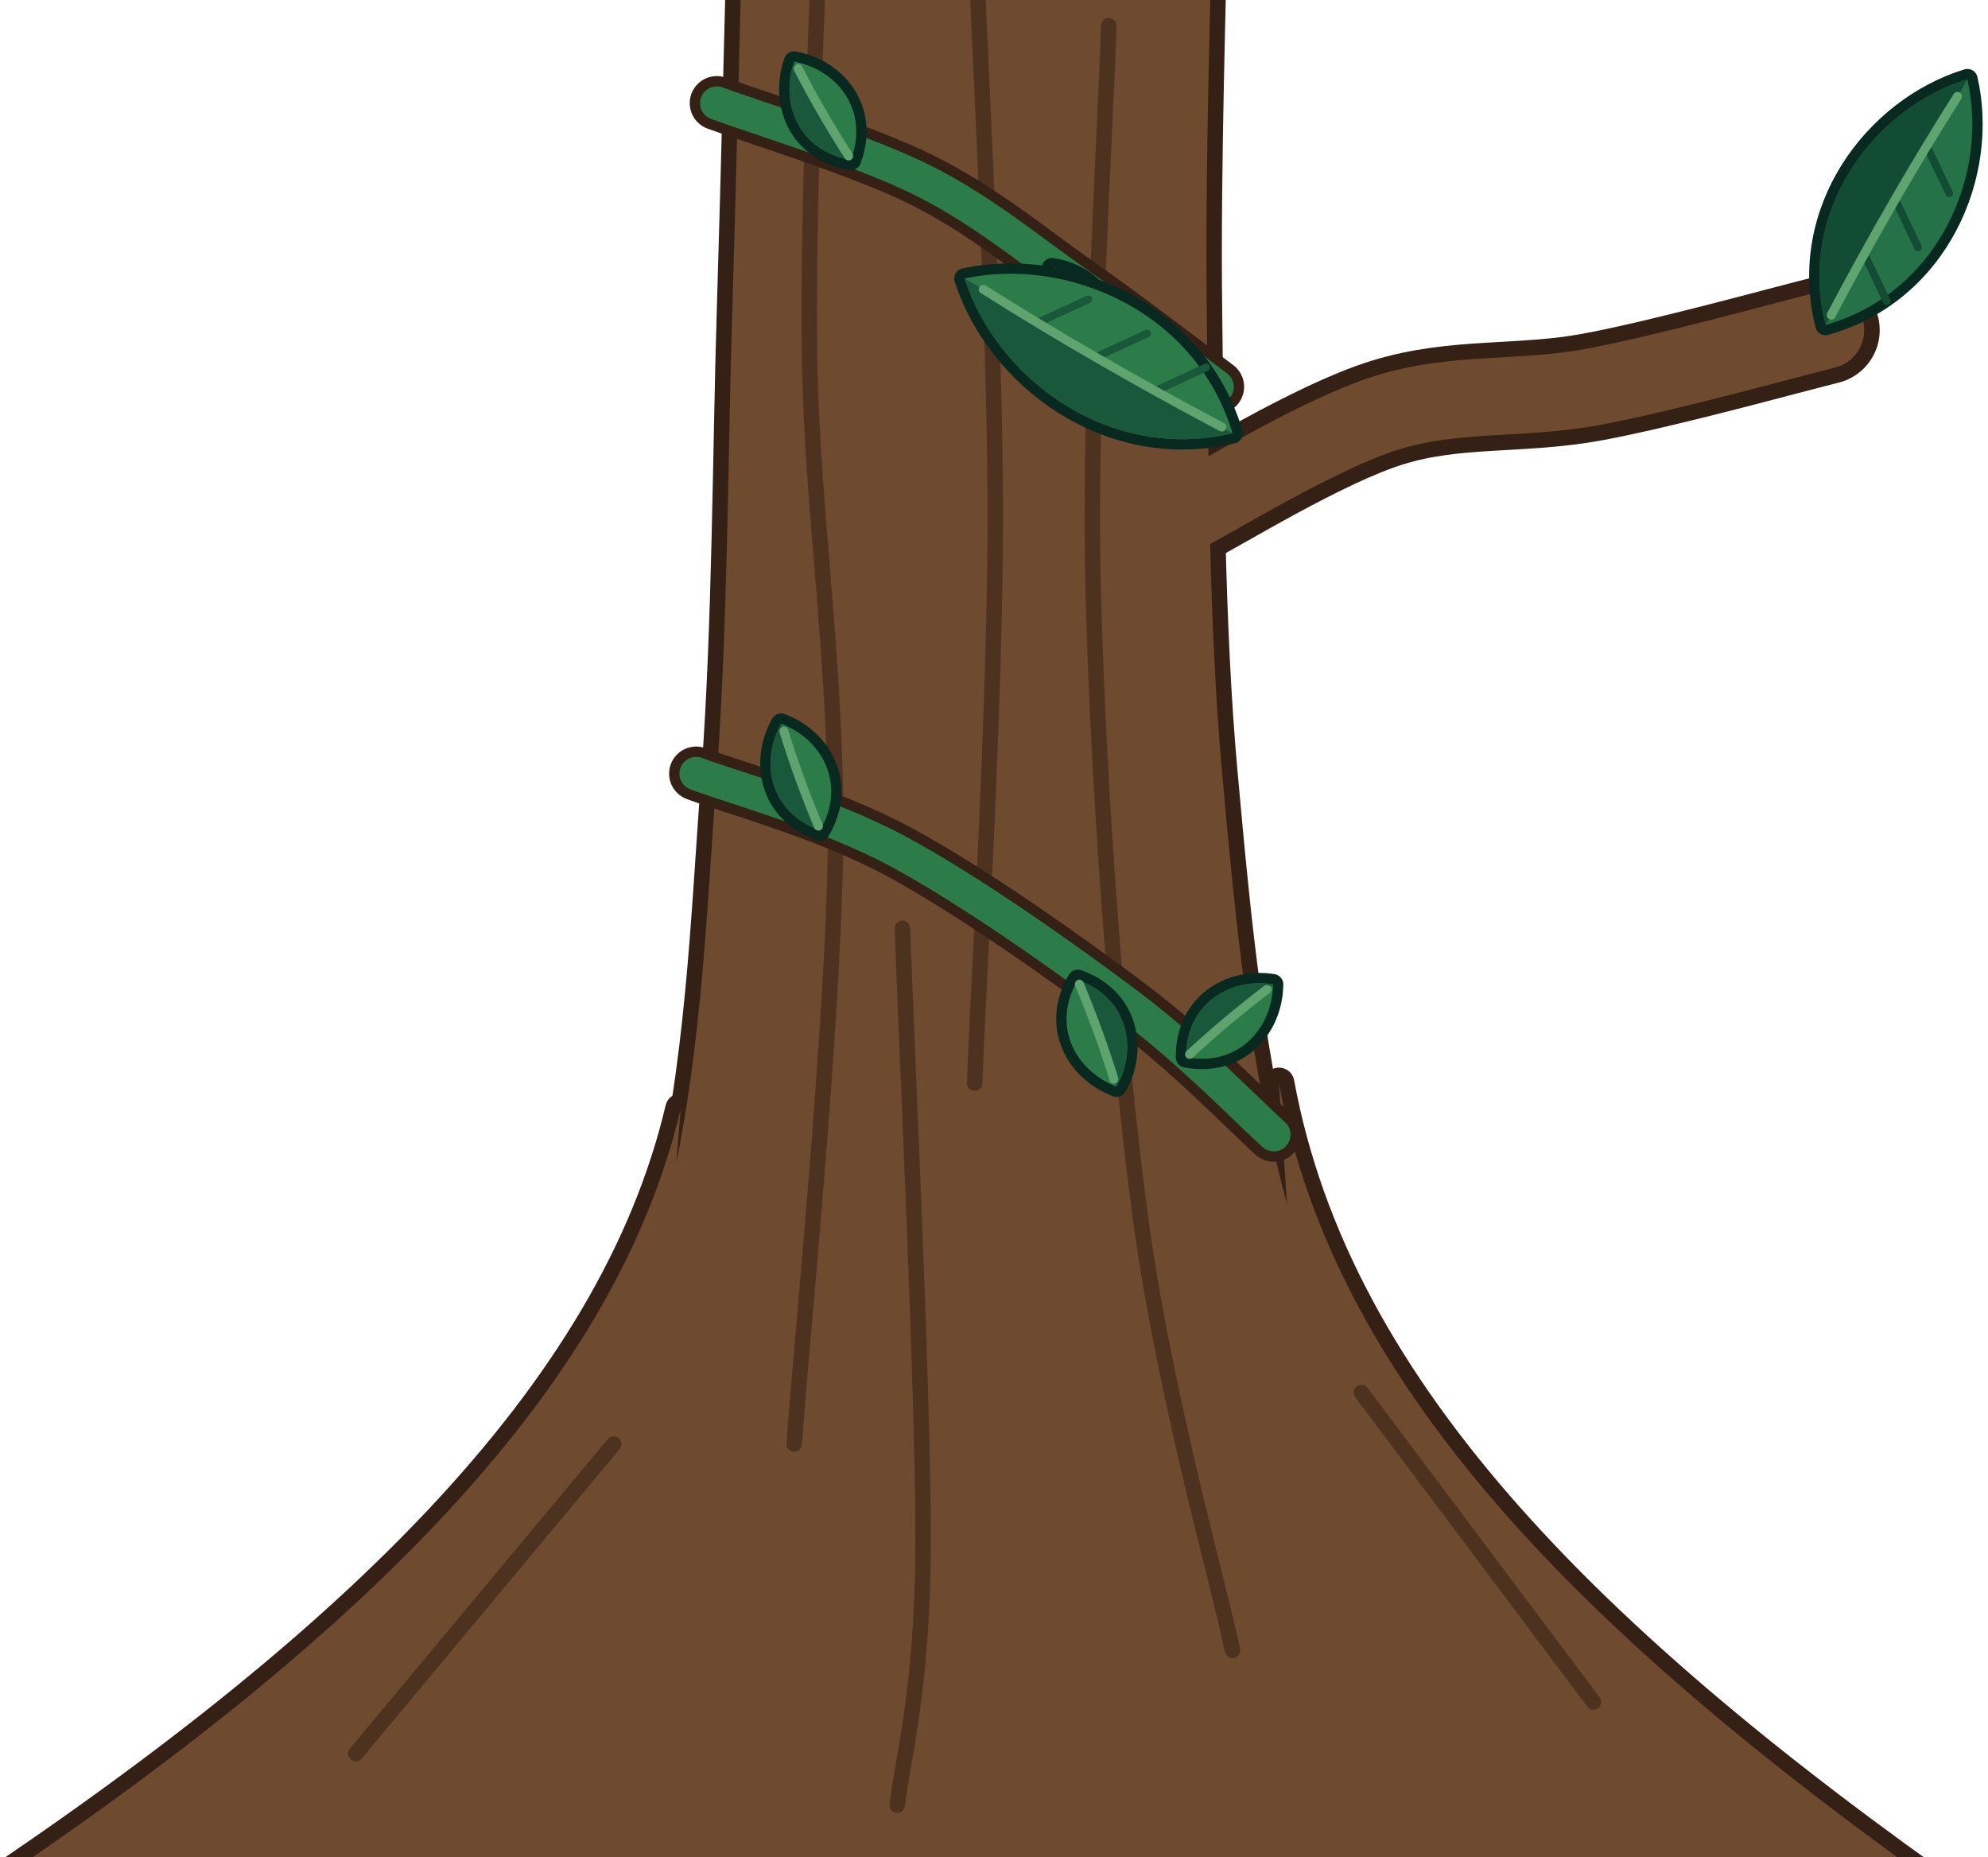
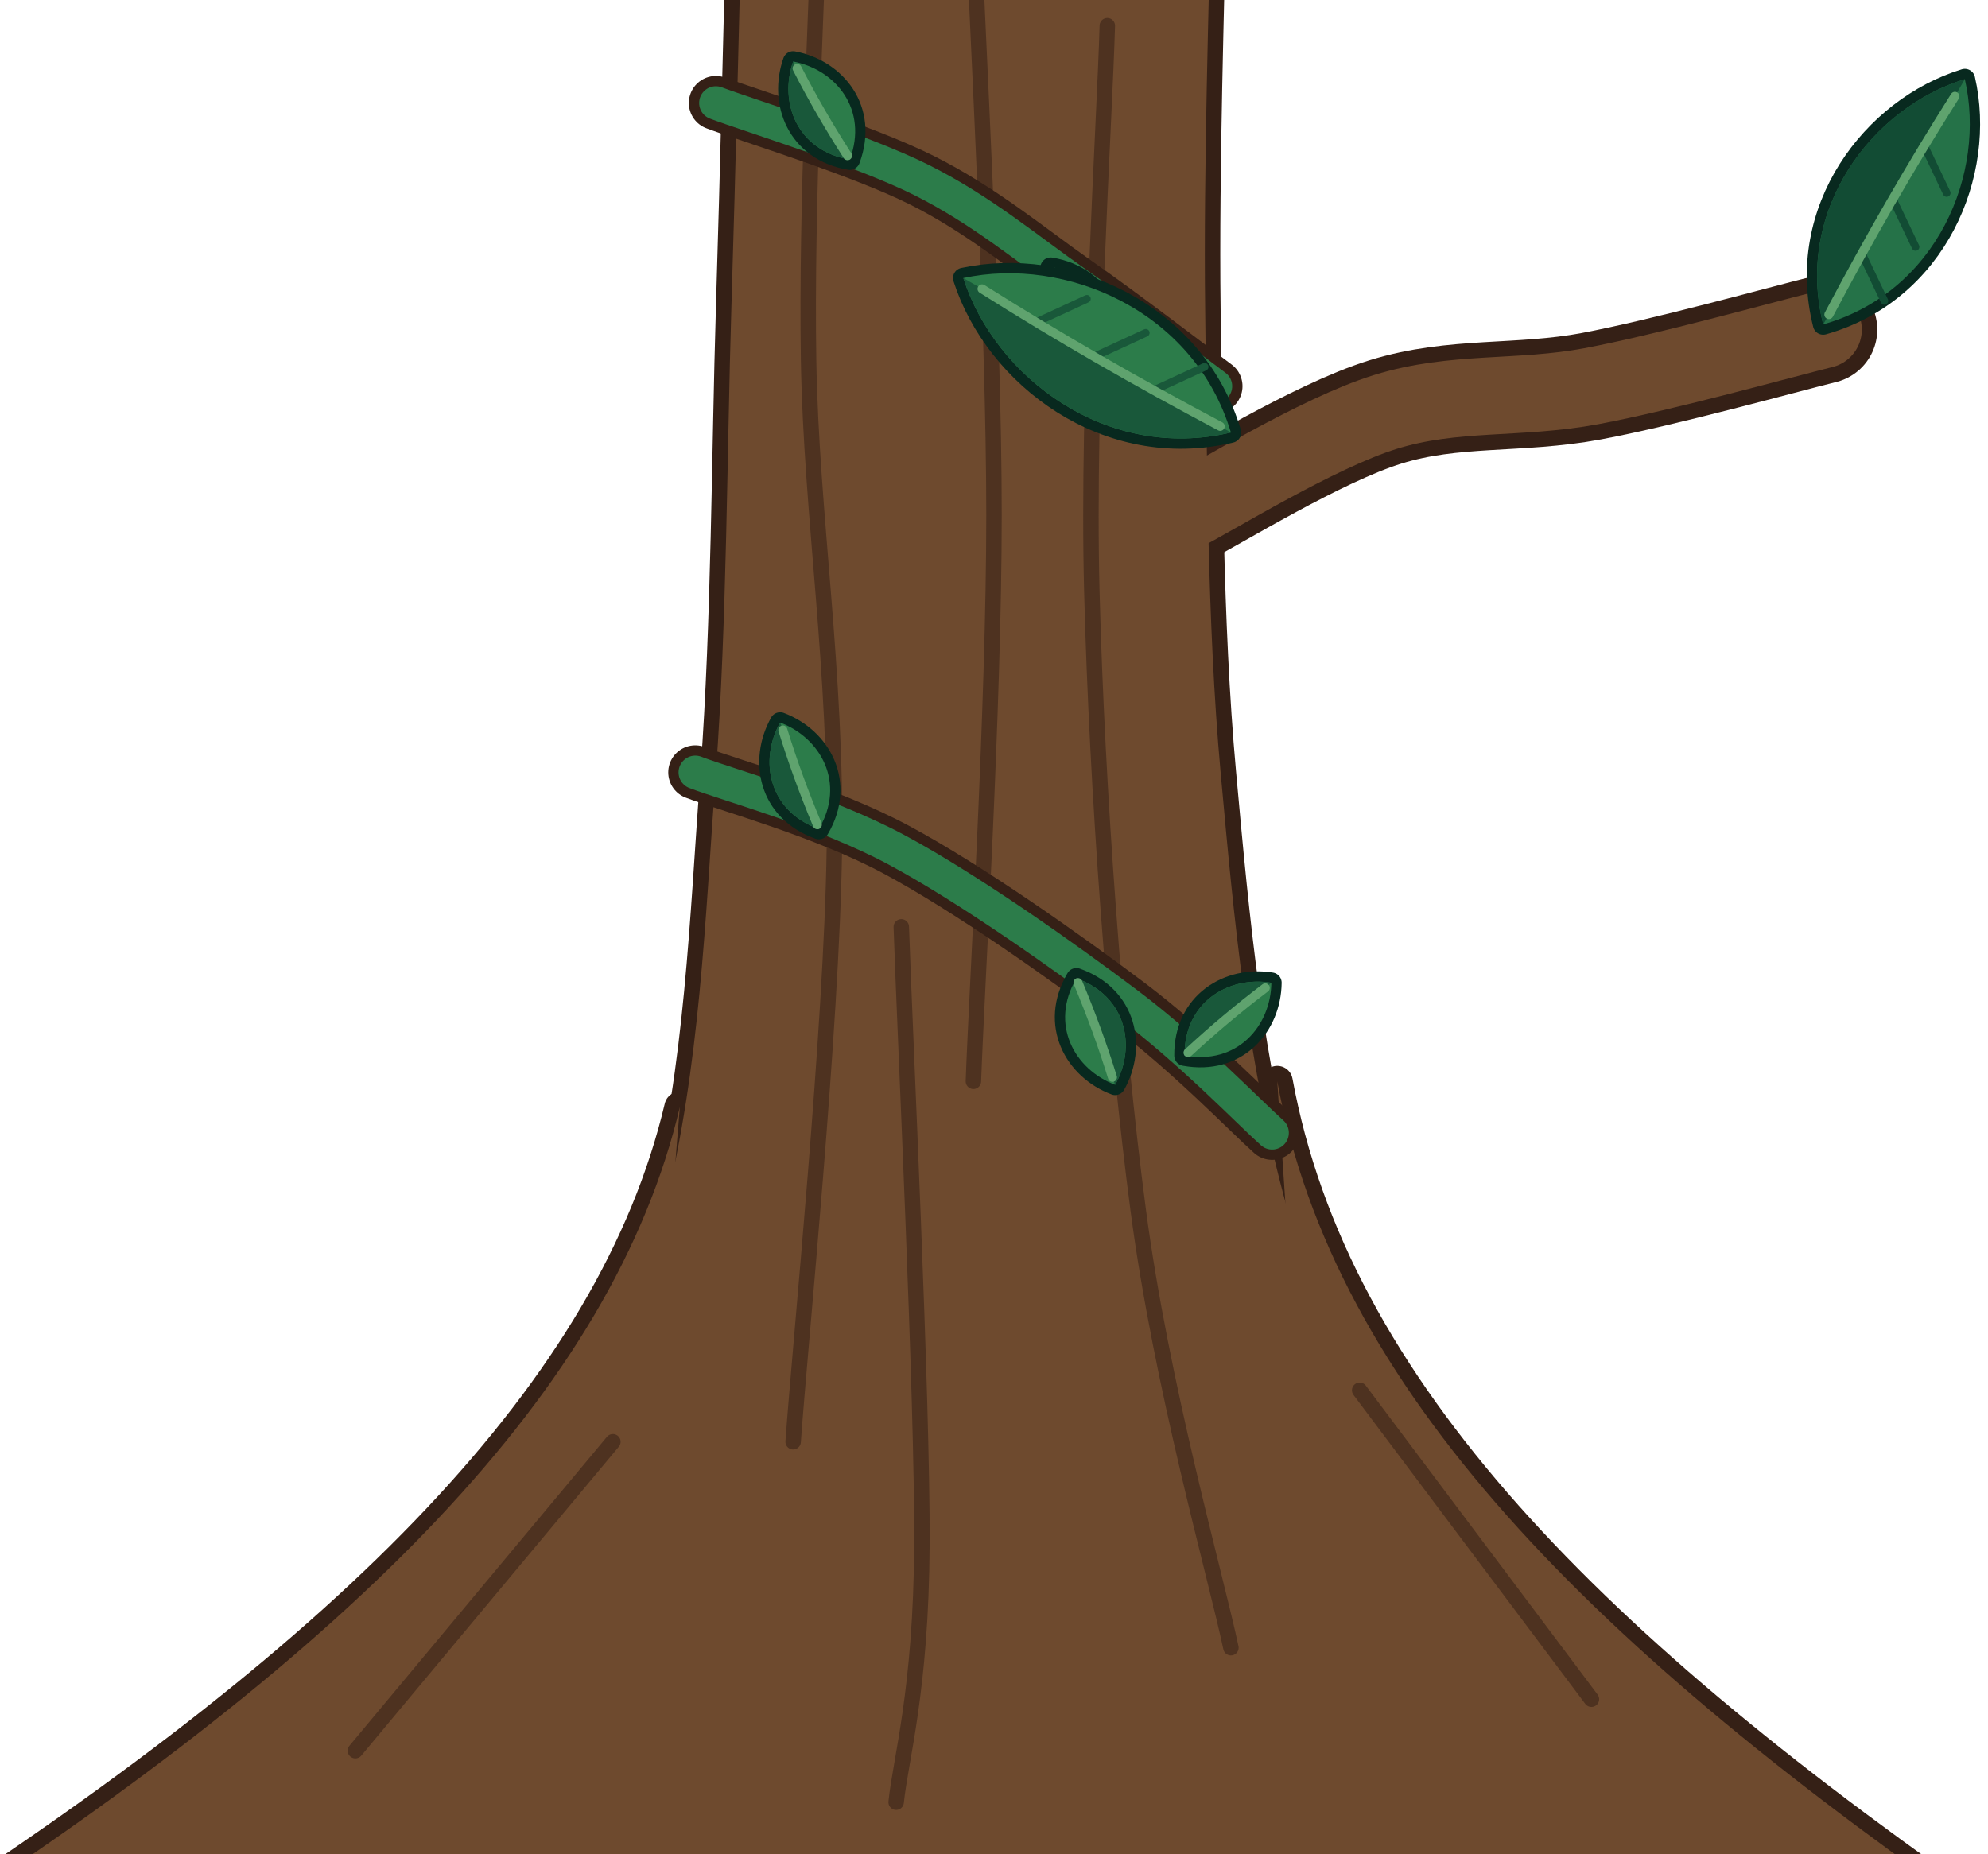
- <svg xmlns="http://www.w3.org/2000/svg" width="771" height="720" viewBox="282 0 771 720">
+ <svg xmlns="http://www.w3.org/2000/svg" width="772" height="720" viewBox="282 0 772 720">
  <defs>
    <filter id="vineLit">
      <feFlood flood-color="#3E8A55" />
      <feComposite in2="SourceAlpha" operator="in" />
    </filter>
    <filter id="vineDeep">
      <feFlood flood-color="#17432B" />
      <feComposite in2="SourceAlpha" operator="in" />
    </filter>
    <linearGradient id="shaft" x1="0" y1="0" x2="0" y2="1">
      <stop offset="0" stop-color="#FFF2D2" stop-opacity="0.16" />
      <stop offset="1" stop-color="#FFF2D2" stop-opacity="0" />
    </linearGradient>
  </defs>
  <path d="M 420 750 C 429.3 731.7 456 686.7 476 640 C 496 593.3 526 526.7 540 470 C 554 413.3 555.7 358.3 560 300 C 564.3 241.7 564.3 175 566 120 C 567.7 65 569.3 -5 570 -30 L 752 -30 C 751.7 -5 749.3 65 750 120 C 750.7 175 750.7 241.7 756 300 C 761.3 358.3 766.3 413.3 782 470 C 797.7 526.7 828.7 593.3 850 640 C 871.3 686.7 900 731.7 910 750 Z" fill="#352016" stroke="#352016" stroke-width="12" stroke-linecap="round" stroke-linejoin="round" />
  <path d="M 546 430 C 520 540 420 640 250 750 L 520 750 Z" fill="#352016" stroke="#352016" stroke-width="12" stroke-linecap="round" stroke-linejoin="round" />
  <path d="M 778 420 C 800 540 900 640 1060 750 L 800 750 Z" fill="#352016" stroke="#352016" stroke-width="12" stroke-linecap="round" stroke-linejoin="round" />
  <path d="M 740 200 C 753.3 193.3 793.3 168.3 820 160 C 846.7 151.7 871.7 155.3 900 150 C 928.3 144.7 975 131.7 990 128" fill="none" stroke="#352016" stroke-width="42" stroke-linecap="round" stroke-linejoin="round" />
  <path d="M 420 750 C 429.3 731.7 456 686.7 476 640 C 496 593.3 526 526.7 540 470 C 554 413.3 555.7 358.3 560 300 C 564.3 241.7 564.3 175 566 120 C 567.7 65 569.3 -5 570 -30 L 752 -30 C 751.7 -5 749.3 65 750 120 C 750.7 175 750.7 241.7 756 300 C 761.3 358.3 766.3 413.3 782 470 C 797.7 526.7 828.7 593.3 850 640 C 871.3 686.7 900 731.7 910 750 Z" fill="#6E4A2E" />
  <path d="M 546 430 C 520 540 420 640 250 750 L 520 750 Z" fill="#6E4A2E" />
  <path d="M 778 420 C 800 540 900 640 1060 750 L 800 750 Z" fill="#6E4A2E" />
  <path d="M 740 200 C 753.3 193.3 793.3 168.3 820 160 C 846.7 151.7 871.7 155.3 900 150 C 928.3 144.7 975 131.7 990 128" fill="none" stroke="#6E4A2E" stroke-width="30" stroke-linecap="round" stroke-linejoin="round" />
  <path d="M 600 -30 C 599.3 -1.7 595 80 596 140 C 597 200 607 260 606 330 C 605 400 592.7 521.7 590 560" fill="none" stroke="#4E3220" stroke-width="6" stroke-linecap="round" stroke-linejoin="round" />
  <path d="M 660 -30 C 661.3 8.3 668 125 668 200 C 668 275 661.3 383.3 660 420" fill="none" stroke="#4E3220" stroke-width="6" stroke-linecap="round" stroke-linejoin="round" />
  <path d="M 712 10 C 711 46.7 704 153.3 706 230 C 708 306.7 715 401.7 724 470 C 733 538.3 754 611.7 760 640" fill="none" stroke="#4E3220" stroke-width="6" stroke-linecap="round" stroke-linejoin="round" />
  <path d="M 520 560 C 503.3 580 436.7 660 420 680" fill="none" stroke="#4E3220" stroke-width="6" stroke-linecap="round" stroke-linejoin="round" />
  <path d="M 810 540 C 825 560 885 640 900 660" fill="none" stroke="#4E3220" stroke-width="6" stroke-linecap="round" stroke-linejoin="round" />
  <path d="M 632 360 C 633.3 400 640.3 543.3 640 600 C 639.7 656.7 631.7 683.3 630 700" fill="none" stroke="#4E3220" stroke-width="6" stroke-linecap="round" stroke-linejoin="round" />
  <path d="M 560 40 C 573.3 45 616.7 58.3 640 70 C 663.3 81.7 681 96.7 700 110 C 719 123.3 745 143.3 754 150" fill="none" stroke="#352016" stroke-width="21" stroke-linecap="round" stroke-linejoin="round" />
  <path d="M 560 40 C 573.3 45 616.7 58.3 640 70 C 663.3 81.7 681 96.7 700 110 C 719 123.3 745 143.3 754 150" fill="none" stroke="#2C7C4A" stroke-width="13" stroke-linecap="round" stroke-linejoin="round" />
  <path d="M 552 300 C 565 305 602 315 630 330 C 658 345 695.7 371.7 720 390 C 744.3 408.3 766.7 431.7 776 440" fill="none" stroke="#352016" stroke-width="21" stroke-linecap="round" stroke-linejoin="round" />
  <path d="M 552 300 C 565 305 602 315 630 330 C 658 345 695.7 371.7 720 390 C 744.3 408.3 766.7 431.7 776 440" fill="none" stroke="#2C7C4A" stroke-width="13" stroke-linecap="round" stroke-linejoin="round" />
  <g transform="translate(612 62) rotate(-120)">
    <path d="M 0,0 C 13.2,-16 33,-12.8 44,0 C 33,12.8 13.2,16 0,0 Z" fill="#2C7C4A" stroke="#08291F" stroke-width="8" stroke-linejoin="round" paint-order="stroke" />
    <path d="M 0,0 C 13.2,-16 33,-12.8 44,0 Z" fill="#19583A" />
    <path d="M 1.76,0 Q 22,-0.96 40.92,0" fill="none" stroke="#5FA36E" stroke-width="3.5" stroke-linecap="round" />
  </g>
  <g transform="translate(690 104) rotate(60)">
    <path d="M 0,0 C 13.2,-16 33,-12.8 44,0 C 33,12.8 13.2,16 0,0 Z" fill="#2C7C4A" stroke="#08291F" stroke-width="8" stroke-linejoin="round" paint-order="stroke" />
    <path d="M 0,0 C 13.2,-16 33,-12.8 44,0 Z" fill="#19583A" />
    <path d="M 1.76,0 Q 22,-0.96 40.92,0" fill="none" stroke="#5FA36E" stroke-width="3.5" stroke-linecap="round" />
  </g>
  <g transform="translate(600 322) rotate(-110)">
    <path d="M 0,0 C 13.2,-16 33,-12.8 44,0 C 33,12.8 13.2,16 0,0 Z" fill="#2C7C4A" stroke="#08291F" stroke-width="8" stroke-linejoin="round" paint-order="stroke" />
    <path d="M 0,0 C 13.2,-16 33,-12.8 44,0 Z" fill="#19583A" />
    <path d="M 1.76,0 Q 22,-0.96 40.92,0" fill="none" stroke="#5FA36E" stroke-width="3.5" stroke-linecap="round" />
  </g>
  <g transform="translate(700 380) rotate(70)">
    <path d="M 0,0 C 13.2,-16 33,-12.8 44,0 C 33,12.8 13.2,16 0,0 Z" fill="#2C7C4A" stroke="#08291F" stroke-width="8" stroke-linejoin="round" paint-order="stroke" />
    <path d="M 0,0 C 13.2,-16 33,-12.8 44,0 Z" fill="#19583A" />
    <path d="M 1.76,0 Q 22,-0.96 40.92,0" fill="none" stroke="#5FA36E" stroke-width="3.5" stroke-linecap="round" />
  </g>
  <g transform="translate(742 410) rotate(-40)">
    <path d="M 0,0 C 13.2,-16 33,-12.8 44,0 C 33,12.8 13.2,16 0,0 Z" fill="#2C7C4A" stroke="#08291F" stroke-width="8" stroke-linejoin="round" paint-order="stroke" />
    <path d="M 0,0 C 13.2,-16 33,-12.8 44,0 Z" fill="#19583A" />
    <path d="M 1.76,0 Q 22,-0.96 40.92,0" fill="none" stroke="#5FA36E" stroke-width="3.5" stroke-linecap="round" />
  </g>
  <g transform="translate(760 168) rotate(-150)">
    <path d="M 0,0 C 36,-34 90,-27.2 120,0 C 90,27.2 36,34 0,0 Z" fill="#2C7C4A" stroke="#08291F" stroke-width="8" stroke-linejoin="round" paint-order="stroke" />
    <path d="M 0,0 C 36,-34 90,-27.2 120,0 Z" fill="#19583A" />
    <path d="M 33.6,0 L 21.6,17" fill="none" stroke="#19583A" stroke-width="3" stroke-linecap="round" />
    <path d="M 60,0 L 48,17" fill="none" stroke="#19583A" stroke-width="3" stroke-linecap="round" />
    <path d="M 86.4,0 L 74.4,17" fill="none" stroke="#19583A" stroke-width="3" stroke-linecap="round" />
    <path d="M 4.8,0 Q 60,-2.04 111.6,0" fill="none" stroke="#5FA36E" stroke-width="3.5" stroke-linecap="round" />
  </g>
  <g transform="translate(990 126) rotate(-60)">
    <path d="M 0,0 C 33,-32 82.5,-25.6 110,0 C 82.5,25.6 33,32 0,0 Z" fill="#257248" stroke="#08291F" stroke-width="8" stroke-linejoin="round" paint-order="stroke" />
    <path d="M 0,0 C 33,-32 82.5,-25.6 110,0 Z" fill="#124C34" />
    <path d="M 30.8,0 L 19.8,16" fill="none" stroke="#124C34" stroke-width="3" stroke-linecap="round" />
    <path d="M 55,0 L 44,16" fill="none" stroke="#124C34" stroke-width="3" stroke-linecap="round" />
    <path d="M 79.2,0 L 68.2,16" fill="none" stroke="#124C34" stroke-width="3" stroke-linecap="round" />
    <path d="M 4.4,0 Q 55,-1.92 102.3,0" fill="none" stroke="#5FA36E" stroke-width="3.5" stroke-linecap="round" />
  </g>
</svg>
